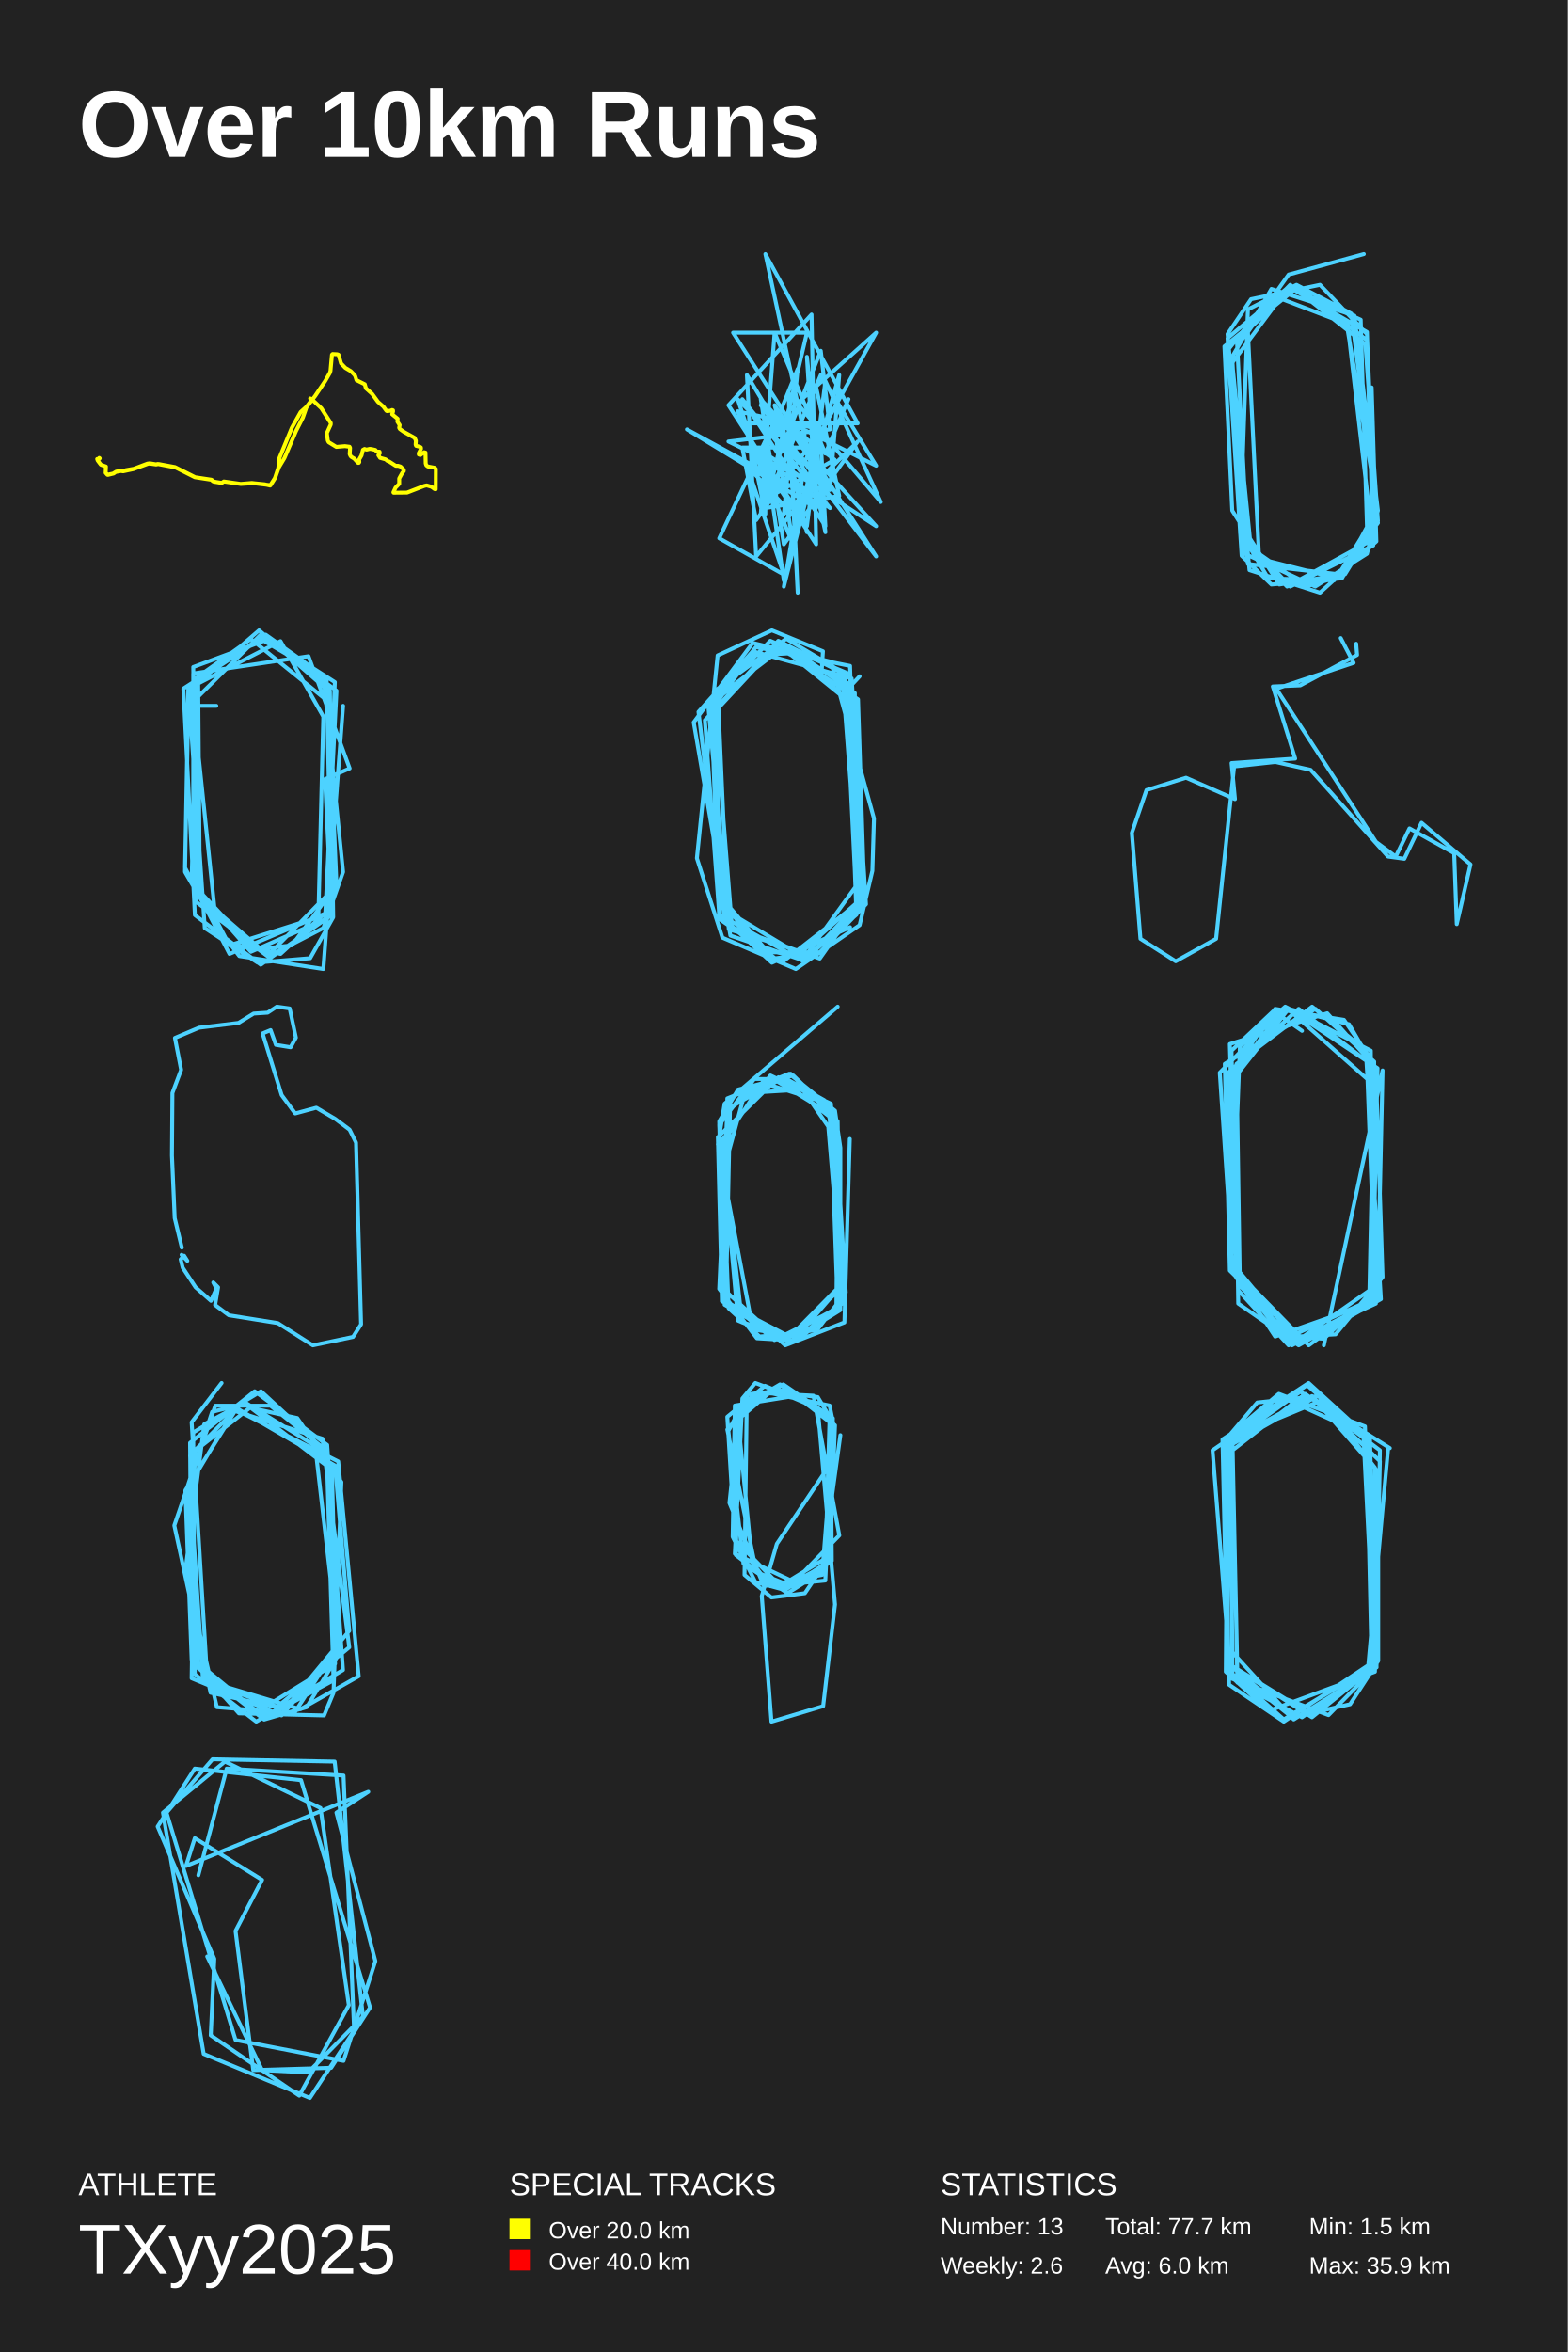
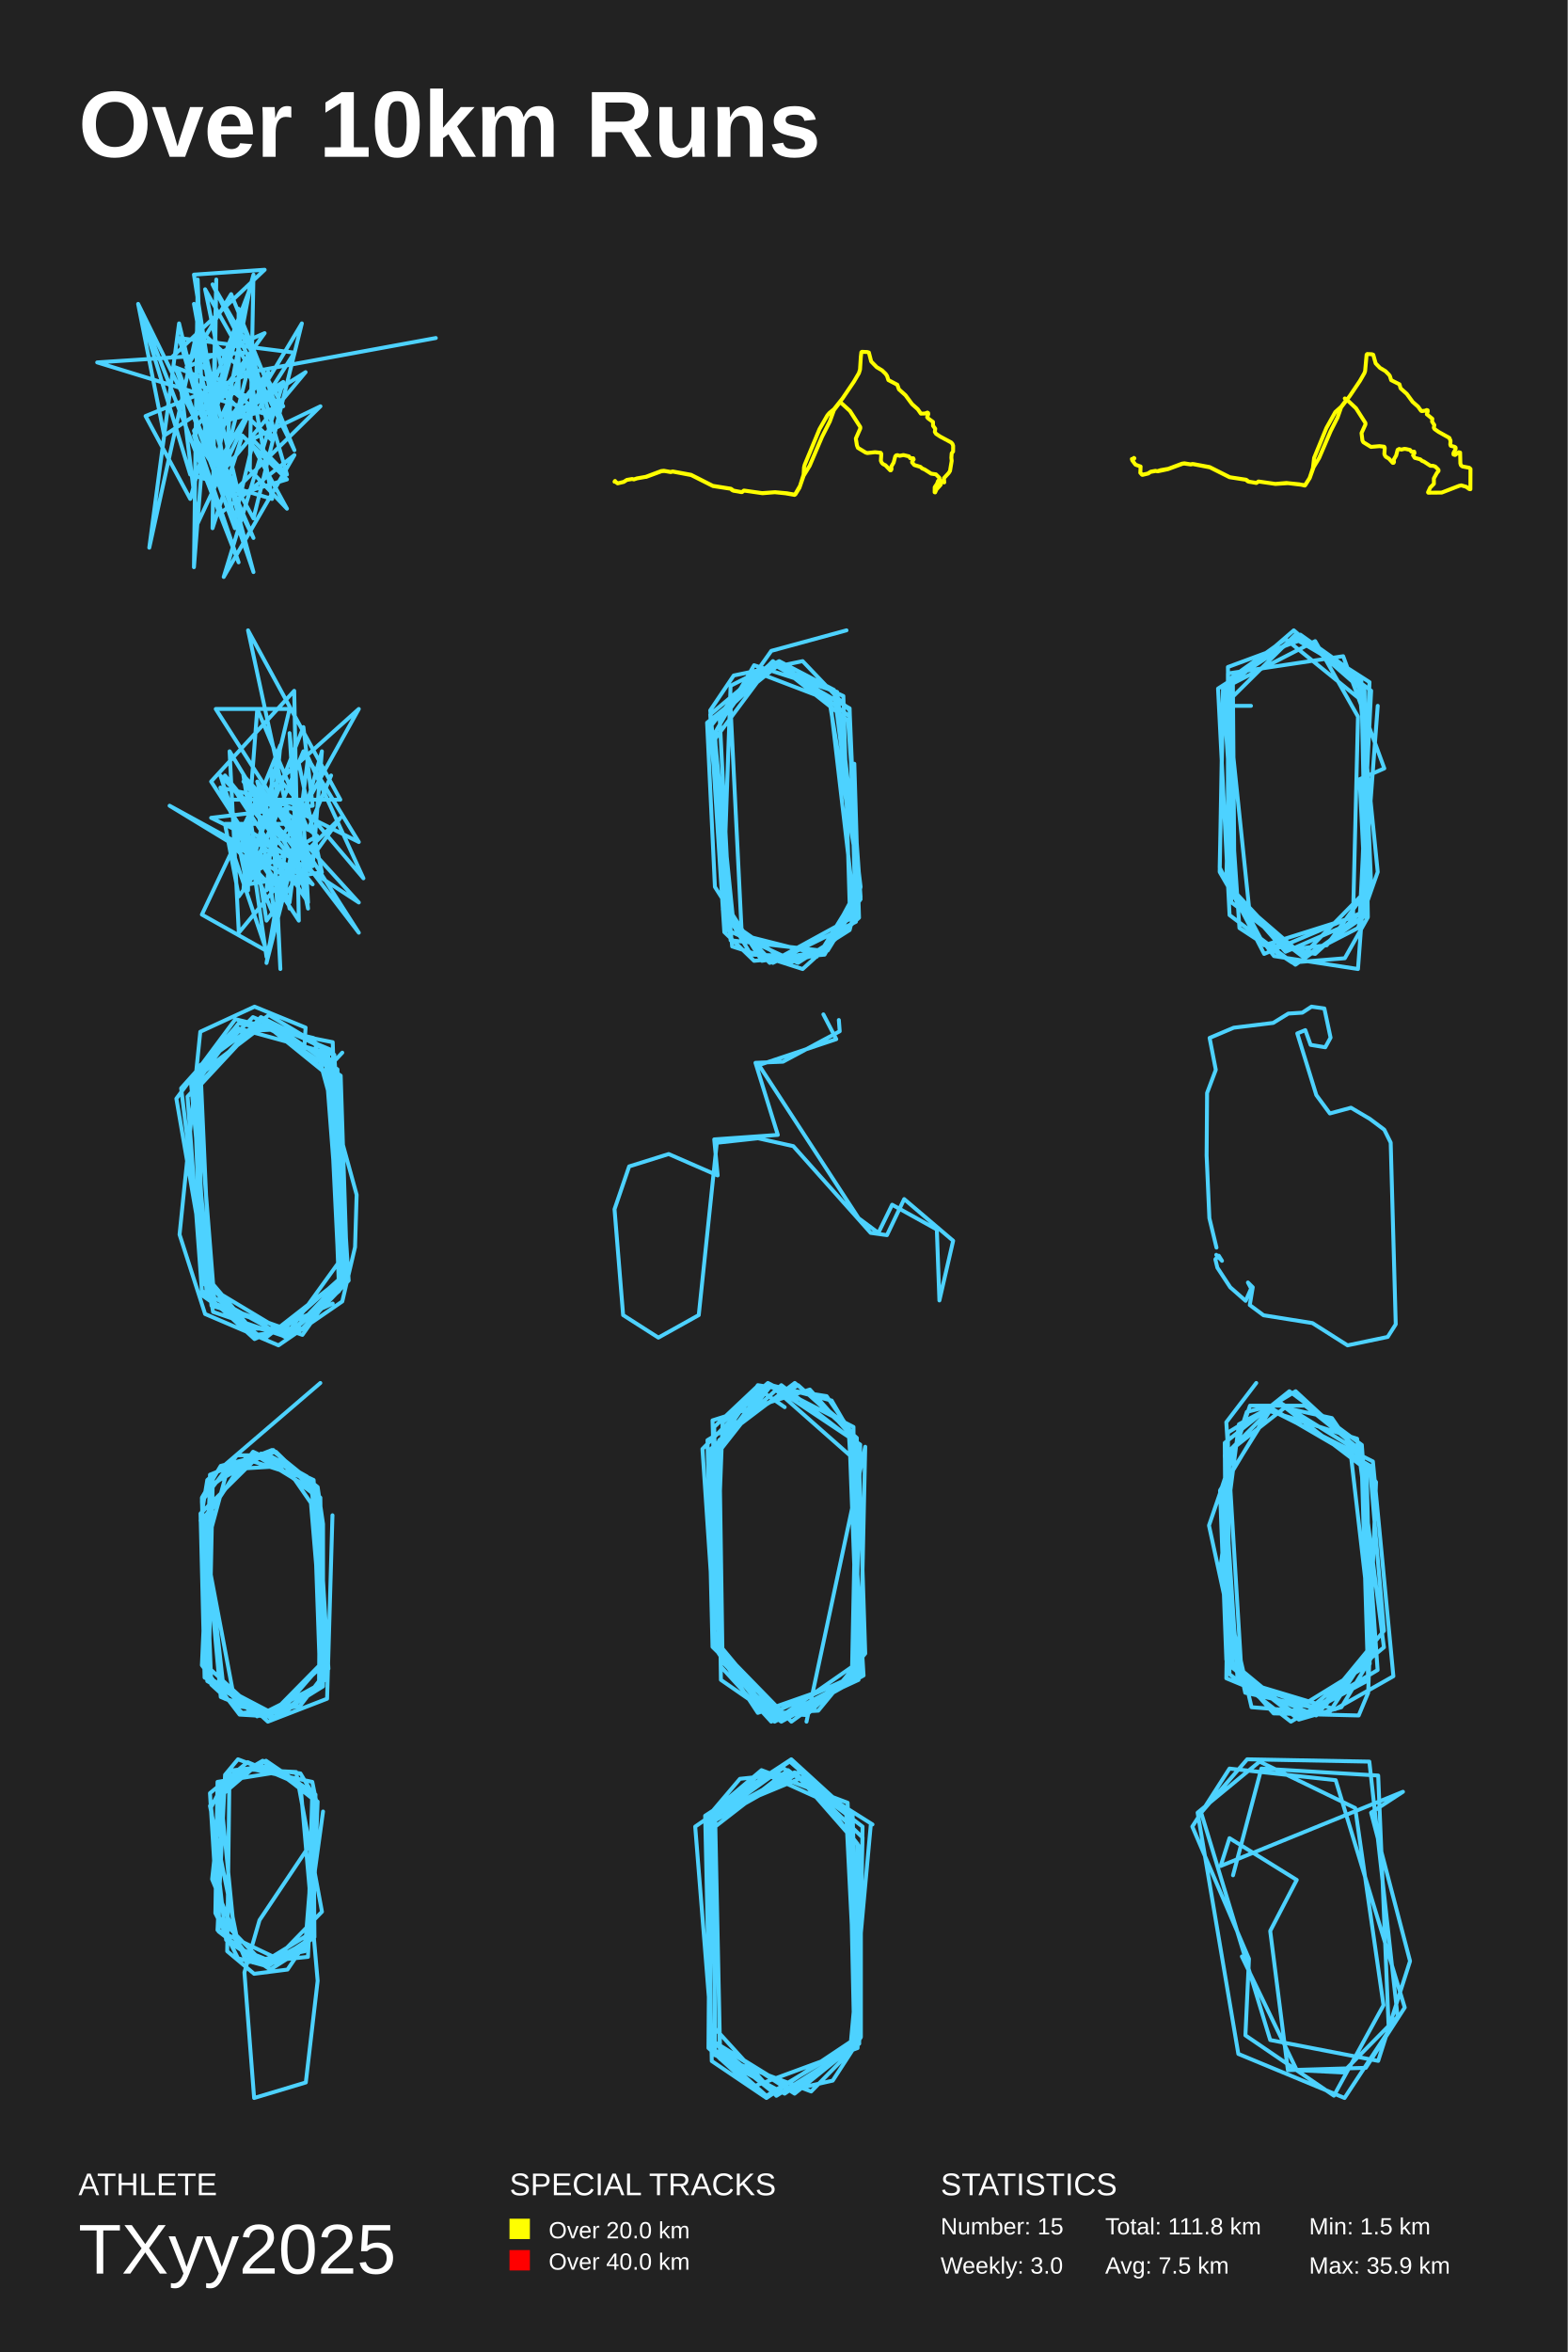
<svg xmlns="http://www.w3.org/2000/svg" baseProfile="full" height="300mm" version="1.1" viewBox="0,0,200,300" width="200mm">
  <defs />
  <rect fill="#222222" height="300" width="200" x="0" y="0" />
  <text fill="#FFFFFF" style="font-size:12px; font-family:Arial; font-weight:bold;" x="10" y="20">Over 10km Runs</text>
  <text fill="#FFFFFF" style="font-size:4px; font-family:Arial" x="10" y="280">ATHLETE</text>
  <text fill="#FFFFFF" style="font-size:9px; font-family:Arial" x="10" y="290">TXyy2025</text>
  <text fill="#FFFFFF" style="font-size:4px; font-family:Arial" x="65" y="280">SPECIAL TRACKS</text>
  <rect fill="yellow" height="2.6" width="2.6" x="65" y="283" />
  <text fill="#FFFFFF" style="font-size:3px; font-family:Arial" x="70" y="285.5">Over 20.0 km</text>
  <rect fill="red" height="2.6" width="2.6" x="65" y="287" />
  <text fill="#FFFFFF" style="font-size:3px; font-family:Arial" x="70" y="289.5">Over 40.0 km</text>
  <text fill="#FFFFFF" style="font-size:4px; font-family:Arial" x="120" y="280">STATISTICS</text>
-   <text fill="#FFFFFF" style="font-size:3px; font-family:Arial" x="120" y="285">Number: 13</text>
-   <text fill="#FFFFFF" style="font-size:3px; font-family:Arial" x="120" y="290">Weekly: 2.6</text>
-   <text fill="#FFFFFF" style="font-size:3px; font-family:Arial" x="141" y="285">Total: 77.7 km</text>
-   <text fill="#FFFFFF" style="font-size:3px; font-family:Arial" x="141" y="290">Avg: 6.0 km</text>
+   <text fill="#FFFFFF" style="font-size:3px; font-family:Arial" x="120" y="285">Number: 15</text>
+   <text fill="#FFFFFF" style="font-size:3px; font-family:Arial" x="120" y="290">Weekly: 3.0</text>
+   <text fill="#FFFFFF" style="font-size:3px; font-family:Arial" x="141" y="285">Total: 111.8 km</text>
+   <text fill="#FFFFFF" style="font-size:3px; font-family:Arial" x="141" y="290">Avg: 7.5 km</text>
  <text fill="#FFFFFF" style="font-size:3px; font-family:Arial" x="167" y="285">Min: 1.5 km</text>
  <text fill="#FFFFFF" style="font-size:3px; font-family:Arial" x="167" y="290">Max: 35.9 km</text>
-   <polyline fill="none" points="13.475,60.306 13.763,60.571 14.493,60.393 14.768,60.195 15.451,60.07 15.704,60.116 16.997,59.842 18.856,59.159 19.077,59.126 19.918,59.246 20.174,59.192 22.356,59.611 24.863,60.87 26.981,61.197 27.149,61.371 27.31,61.441 28.293,61.59 28.578,61.416 30.706,61.723 32.131,61.603 34.515,61.889 35.091,60.973 35.587,59.59 36.283,58.43 37.769,54.967 38.641,53.256 39.096,51.955 40.197,50.513 41.493,48.586 42.068,47.583 42.157,47.326 42.347,45.242 42.429,45.155 43.023,45.184 43.194,45.25 43.504,46.352 44.054,46.924 44.746,47.334 45.195,47.786 45.315,47.956 45.483,48.491 46.536,49.017 46.684,49.535 47.475,50.239 48.221,51.259 48.913,51.868 49.293,52.394 49.391,52.439 49.827,52.381 50.02,52.299 50.134,52.336 50.143,52.481 50.029,52.841 50.731,53.413 50.703,53.782 50.987,54.213 50.924,54.557 51.013,54.722 51.506,55.074 52.9,55.853 53.055,56.222 53.023,56.703 53.083,56.86 53.561,56.988 53.694,57.075 53.709,57.258 53.422,57.8 53.431,57.974 53.624,58.036 54.111,57.68 54.278,57.726 54.307,59.109 54.383,59.35 54.579,59.499 55.442,59.664 55.6,59.809 55.587,62.402 55.448,62.382 55.053,62.092 54.427,61.909 54.133,61.976 51.929,62.829 50.213,62.845 50.184,62.796 50.456,62.203 50.93,61.711 50.927,61.027 51.319,60.315 51.518,60.079 51.518,59.946 51.452,59.855 51.104,59.511 50.798,59.412 50.488,59.412 49.669,58.881 49.425,58.786 49.195,58.592 48.49,58.397 48.271,58.065 48.455,57.792 48.417,57.614 48.063,57.606 47.886,57.39 47.383,57.274 47.162,57.253 46.76,57.349 46.507,57.266 46.305,57.374 46.118,58.094 45.812,58.625 45.84,58.939 45.78,59.035 45.685,59.039 45.195,58.5 44.803,58.264 44.699,58.119 44.613,57.925 44.661,57.113 44.588,56.98 44.003,56.906 42.903,57.001 41.926,56.4 41.815,56.176 41.698,55.24 42.192,54.151 42.201,53.96 40.993,52.071 39.9,51.047 39.564,50.824 39.77,50.919 39.716,51.072 39.106,51.88 38.354,52.555 37.215,54.594 35.647,58.413 35.499,59.702 35.075,60.977 34.462,61.934 33.766,61.773 32.312,61.628 30.721,61.727 28.553,61.412 28.281,61.603 27.304,61.429 26.981,61.189 24.904,60.874 22.324,59.577 20.301,59.2 20.098,59.18 19.934,59.234 19.109,59.097 18.805,59.138 17.051,59.797 16.071,59.967 15.634,60.112 15.413,60.054 14.822,60.161 14.42,60.406 13.696,60.555 13.478,60.306 13.513,59.507 12.865,59.271 12.463,58.736 12.4,58.546 12.662,58.529 12.722,58.459 12.659,58.409" stroke="yellow" stroke-linecap="round" stroke-linejoin="round" stroke-width="0.5" />
-   <polyline fill="none" points="108.243,50.914 105.299,57.857 98.822,42.429 97.056,65.571 104.122,49.371 107.066,63.257 97.645,64.8 102.944,42.429 93.523,42.429 111.776,70.971 97.056,51.686 106.477,58.629 97.056,64.029 104.71,44.743 105.888,54.771 92.934,56.314 102.355,60.943 100.0,74.829 104.71,56.314 105.299,67.114 94.701,50.914 105.888,64.8 97.645,58.629 97.645,65.571 95.29,54 109.421,54 97.645,32.4 105.299,67.886 102.944,45.514 104.122,64.8 87.635,54.771 101.766,62.486 98.822,51.686 105.888,62.486 107.066,47.829 101.766,66.343 95.29,59.4 100.0,73.286 91.757,68.657 99.411,52.457 102.944,67.886 99.411,53.229 111.776,59.4 104.71,47.829 98.234,63.257 94.112,50.914 102.355,59.4 111.776,42.429 100.589,52.457 101.766,75.6 100.589,50.143 112.365,64.029 105.299,48.6 102.944,67.114 92.934,51.686 103.533,40.114 104.122,69.429 97.056,58.629 101.766,47.057 100.0,65.571 109.421,56.314 100.0,69.429 97.056,50.914 111.776,67.114 97.645,57.857 100.0,74.057 104.122,57.086 94.701,57.086 96.467,66.343 104.71,54.771 94.112,52.457 101.178,69.429 98.822,54.771 104.71,60.943 96.467,70.971 95.29,47.829 104.122,62.486" stroke="#4DD2FF" stroke-linecap="round" stroke-linejoin="round" stroke-width="0.5" />
-   <polyline fill="none" points="173.993,32.4 164.401,35.018 159.206,42.349 160.605,70.626 166.599,74.815 170.996,73.505 174.393,67.222 173.594,40.778 164.401,36.589 157.207,46.276 159.605,70.102 161.804,73.767 170.196,74.029 174.992,67.746 171.995,42.087 165.401,36.327 157.807,43.396 159.206,70.887 170.596,73.767 175.792,66.698 172.395,39.993 165.401,36.327 159.206,39.469 158.207,68.007 164.601,74.815 175.192,69.578 174.393,43.396 165.6,36.589 156.208,44.182 157.207,65.127 163.202,74.553 171.595,73.244 175.792,66.436 174.193,43.92 164.601,36.327 156.608,44.444 159.206,71.935 170.796,73.244 175.792,65.127 171.795,41.302 162.203,37.636 156.608,44.706 158.806,70.626 167.798,74.815 174.393,70.626 175.792,65.127 172.794,40.255 162.203,36.851 157.207,45.491 158.406,68.793 164.202,74.815 175.192,68.793 174.393,42.349 164.401,36.589 156.608,43.135 158.406,70.887 162.203,74.553 171.196,73.767 175.392,66.175 174.393,42.611 168.398,36.327 159.605,38.16 156.608,42.611 159.406,72.72 168.398,75.6 175.592,69.055 174.992,49.418" stroke="#4DD2FF" stroke-linecap="round" stroke-linejoin="round" stroke-width="0.5" />
-   <polyline fill="none" points="27.595,90.031 24.024,90.031 23.604,110.668 29.275,121.674 42.296,116.171 41.456,99.386 44.606,98.01 39.355,83.702 24.654,85.903 24.654,111.768 29.275,120.573 40.615,116.996 41.246,91.406 35.785,81.776 24.024,87.829 23.604,111.218 28.855,120.298 35.785,121.674 42.086,115.896 41.876,89.48 32.005,81.501 25.074,86.454 24.444,112.594 32.425,121.124 37.255,120.573 42.926,112.869 41.876,88.105 34.315,81.501 24.654,85.078 25.074,115.07 34.105,121.949 41.666,114.245 42.716,87.004 33.265,80.95 24.654,89.48 25.704,114.52 34.315,121.949 41.246,118.372 43.766,111.218 41.246,86.178 33.895,80.95 25.284,86.729 25.494,113.97 32.005,121.399 41.456,117.271 42.926,88.105 33.685,81.225 23.394,87.829 24.864,116.721 33.265,123.05 42.296,116.721 41.666,86.454 33.265,81.501 24.024,87.554 26.124,118.372 32.845,122.775 39.565,122.224 42.506,116.996 42.086,88.105 33.055,80.4 24.444,87.829 27.595,118.097 30.535,121.949 41.246,123.6 43.766,90.031" stroke="#4DD2FF" stroke-linecap="round" stroke-linejoin="round" stroke-width="0.5" />
-   <polyline fill="none" points="109.668,86.267 107.429,88.667 102.341,84.133 104.783,86.267 104.987,83.067 98.473,80.4 91.553,83.6 88.907,109.467 92.164,119.6 101.527,123.6 109.668,118 111.296,111.067 111.5,104.4 106.004,84.4 96.031,82 88.5,92.133 93.182,119.333 102.544,122.533 110.075,115.333 108.447,86 98.27,81.733 90.332,89.733 92.978,118.533 103.358,121.733 109.464,115.333 108.447,84.933 96.438,82.533 90.739,89.733 91.757,114.533 97.659,121.467 104.58,121.467 110.482,115.333 108.65,86.533 96.031,83.067 89.111,90.8 92.164,115.867 101.934,121.733 110.278,114.267 109.464,89.2 100.712,83.333 95.828,83.6 91.146,90 93.385,118.267 104.58,122.267 109.668,115.067 107.429,85.733 100.305,81.467 91.553,87.867 92.775,115.333 98.677,122.267 104.783,121.467 109.464,115.6 109.057,88.4 100.305,82.267 91.553,88.933 91.553,114 96.642,120.933 102.748,122.267 109.261,116.667 108.243,89.467 99.695,82.533 90.739,89.733 91.757,117.2 99.695,122.8 109.261,115.333 107.836,86 99.288,81.733 89.925,91.867 91.757,116.667 102.341,122.533 109.464,112.667 108.04,87.067 98.881,82.533 90.943,91.067 92.367,117.2 98.473,122.8 108.447,118.267" stroke="#4DD2FF" stroke-linecap="round" stroke-linejoin="round" stroke-width="0.5" />
-   <polyline fill="none" points="173.017,82.104 173.127,83.54 165.89,87.419 162.382,87.563 165.232,96.757 157.119,97.331 157.557,101.928 151.308,99.199 146.264,100.779 144.4,106.238 145.496,119.742 149.992,122.615 155.145,119.742 157.448,97.762 162.711,97.188 167.206,98.193 177.074,109.255 179.157,109.542 181.35,104.945 187.6,110.26 185.846,117.874 185.517,108.824 179.815,105.663 178.061,109.255 175.539,107.387 162.82,87.85 172.688,84.546 171.044,81.385" stroke="#4DD2FF" stroke-linecap="round" stroke-linejoin="round" stroke-width="0.5" />
-   <polyline fill="none" points="23.166,160.053 23.898,160.82 23.488,160.168 23.049,160.628 23.312,161.702 24.952,164.196 26.914,165.922 27.617,164.349 27.207,163.582 27.822,164.196 27.441,166.459 29.198,167.764 35.435,168.761 39.915,171.6 45.039,170.526 46.064,168.915 45.42,145.742 44.6,144.092 42.755,142.711 40.354,141.292 37.66,142.021 35.933,139.68 33.502,131.815 34.527,131.393 35.201,133.273 37.075,133.58 37.748,132.352 36.957,128.63 35.318,128.4 34.146,129.167 32.36,129.282 30.428,130.472 25.391,131.086 22.317,132.39 23.107,136.457 21.995,139.412 21.936,147.392 22.288,155.372 23.195,159.132" stroke="#4DD2FF" stroke-linecap="round" stroke-linejoin="round" stroke-width="0.5" />
-   <polyline fill="none" points="106.869,128.4 92.444,140.775 91.585,145.95 96.05,169.575 101.889,170.475 107.556,166.2 105.667,143.7 102.404,138.975 95.02,139.425 92.444,148.875 94.676,168.675 102.061,170.7 107.041,166.425 106.354,142.35 98.283,137.4 93.131,141.45 92.616,165.975 100.172,170.475 106.698,166.875 106.869,146.175 105.152,140.325 100.343,137.625 96.222,137.625 91.757,143.475 92.787,165.975 98.798,170.925 106.869,166.875 106.011,142.575 99.313,137.4 91.585,145.05 92.1,165.975 100.687,170.475 107.213,164.4 106.869,143.025 100.859,136.95 92.787,141.45 91.757,164.4 96.565,170.7 100.343,170.925 107.213,163.95 106.011,140.775 98.283,137.175 92.1,145.5 92.959,166.875 96.909,170.475 102.061,170.025 107.728,163.5 105.667,140.775 97.252,138.075 92.1,145.95 94.161,168.45 100.687,171.15 107.213,167.1 107.213,146.4 106.526,141.675 100.687,136.95 92.787,140.1 92.444,166.425 99.485,170.475 104.293,169.575 107.9,164.85 106.526,142.35 101.202,137.175 94.161,138.975 91.757,143.025 92.272,164.4 100.172,171.6 107.728,168.675 108.415,145.275" stroke="#4DD2FF" stroke-linecap="round" stroke-linejoin="round" stroke-width="0.5" />
-   <polyline fill="none" points="166.107,131.486 162.467,128.961 157.115,134.01 157.757,161.782 165.465,171.039 175.528,164.026 175.1,135.694 169.319,129.242 156.9,133.169 157.757,162.623 164.18,170.478 168.89,170.758 175.528,164.587 174.457,135.413 165.679,128.681 156.686,136.816 157.115,160.94 164.822,171.6 175.1,165.99 175.742,136.255 163.966,128.4 158.185,133.449 157.115,161.501 166.963,171.6 175.1,165.709 174.885,134.01 163.966,128.4 157.543,136.816 157.971,166.27 165.679,171.6 176.17,165.709 174.243,134.01 167.392,128.4 157.757,135.694 158.185,164.026 165.251,171.039 175.528,166.27 174.457,137.657 163.966,128.4 155.616,136.816 157.329,162.343 162.681,170.478 174.671,166.27 175.314,135.413 167.82,128.681 156.258,135.694 156.9,162.062 165.465,170.478 170.389,170.197 176.384,162.904 175.528,136.535 172.102,130.644 164.394,128.681 156.9,138.218 157.971,163.184 163.966,170.758 175.1,165.709 175.314,135.694 171.46,130.083 162.681,128.681 157.329,136.535 157.971,164.587 164.394,171.6 175.742,165.709 176.384,136.535 168.89,171.6" stroke="#4DD2FF" stroke-linecap="round" stroke-linejoin="round" stroke-width="0.5" />
-   <polyline fill="none" points="28.27,176.4 24.45,181.405 26.461,214.595 36.312,218.02 44.555,208.01 42.746,186.937 30.079,179.561 24.249,189.307 25.857,213.805 32.894,218.283 42.746,212.224 41.74,185.356 31.085,178.771 24.249,185.62 25.254,212.751 33.698,219.337 39.127,217.756 42.947,211.434 42.344,187.464 31.286,179.034 27.064,180.088 23.847,189.834 26.058,214.332 38.323,218.02 45.762,213.805 43.148,186.41 30.079,179.824 23.646,190.098 24.45,211.698 30.482,218.546 41.338,218.81 42.545,215.912 43.55,189.044 37.921,180.878 31.889,179.561 24.852,185.093 24.45,214.068 35.91,218.81 43.148,210.644 41.74,185.093 34.503,179.298 27.466,179.298 22.238,194.576 26.863,215.912 35.307,217.756 44.555,210.117 41.137,183.512 29.476,179.824 26.058,181.668 23.646,200.371 27.667,217.756 37.518,218.546 43.148,209.854 40.132,183.776 33.296,177.454 24.651,182.722 24.852,213.542 32.693,219.6 43.751,213.015 41.74,184.303 32.492,177.454 24.249,184.039 24.45,211.434 33.698,219.073 42.545,214.332 41.74,187.464" stroke="#4DD2FF" stroke-linecap="round" stroke-linejoin="round" stroke-width="0.5" />
-   <polyline fill="none" points="102.129,178.56 96.359,176.4 94.711,178.38 93.749,198.18 101.305,201.78 107.075,195.84 103.778,178.02 96.909,177.66 92.787,182.34 96.497,200.52 101.443,202.5 106.114,199.08 105.976,180.9 100.069,177.3 95.398,177.84 92.925,182.52 94.848,199.44 100.481,203.22 105.289,200.16 106.114,181.62 101.58,178.02 93.749,179.28 93.474,196.02 96.359,201.78 99.657,202.68 105.289,199.62 105.839,180.72 104.328,178.2 98.283,177.48 94.298,180.18 93.062,191.7 97.458,202.32 104.877,200.88 106.388,181.98 105.839,179.28 98.145,177.66 94.161,181.08 95.947,199.26 98.283,202.32 105.289,201.6 105.976,186.66 99.107,196.92 97.184,203.58 98.42,219.6 105.015,217.62 106.526,204.66 104.328,179.64 97.596,176.76 92.787,180.72 93.749,196.38 100.069,202.86 105.839,199.08 106.526,181.8 99.519,176.58 94.298,179.64 93.886,198.36 99.244,202.5 105.702,198.54 106.251,180.9 99.931,176.58 95.26,179.46 94.985,200.88 98.42,203.76 102.679,203.22 104.877,199.98 107.213,183.06" stroke="#4DD2FF" stroke-linecap="round" stroke-linejoin="round" stroke-width="0.5" />
-   <polyline fill="none" points="177.308,184.708 165.894,177.508 157.017,183.877 157.228,213.508 163.781,219.323 175.194,212.4 174.56,186.092 168.642,178.615 156.594,183.6 156.383,213.231 161.878,218.215 175.406,213.231 176.04,186.369 167.374,178.062 157.228,183.6 157.863,213.508 164.838,219.046 172.235,217.385 175.828,211.846 175.828,187.754 167.585,178.338 156.806,184.431 157.228,210.739 165.049,219.323 175.617,212.677 174.772,183.323 163.147,178.062 157.228,183.323 157.863,214.615 166.106,219.046 175.617,212.4 175.406,187.2 168.219,178.062 160.399,178.892 156.172,183.877 156.594,212.123 164.626,218.769 175.406,212.4 173.926,182.769 166.951,176.4 155.96,183.6 156.594,212.123 167.374,218.769 174.983,212.123 174.349,183.323 166.74,176.677 154.692,184.985 157.017,214.062 169.487,218.769 175.194,212.954 174.137,181.939 163.147,177.785 156.594,183.323 156.594,212.123 167.374,219.046 175.617,212.4 176.04,184.985 166.528,177.785 156.172,185.815 156.806,214.892 163.781,219.6 174.56,212.4 177.096,184.708" stroke="#4DD2FF" stroke-linecap="round" stroke-linejoin="round" stroke-width="0.5" />
-   <polyline fill="none" points="26.434,249.551 33.435,264.049 39.307,264.345 46.308,257.244 42.695,224.696 27.112,224.4 21.24,231.206 30.048,260.203 43.824,262.866 47.889,250.143 42.921,231.206 46.986,228.543 23.724,238.011 24.854,234.46 33.435,239.786 30.048,246.296 32.306,264.049 42.243,263.753 47.212,256.06 38.404,227.063 24.854,225.584 20.111,232.981 27.338,249.847 26.886,259.611 38.178,267.304 44.502,255.764 40.888,230.614 28.693,224.696 20.788,231.206 25.983,261.978 39.533,267.6 45.179,259.019 43.824,226.471 28.919,225.584 25.305,239.195" stroke="#4DD2FF" stroke-linecap="round" stroke-linejoin="round" stroke-width="0.5" />
+   <polyline fill="none" points="34.712,53.067 12.4,46.225 31.389,44.981 21.895,45.603 33.763,34.408 24.743,35.03 28.541,59.287 32.338,44.359 27.116,55.555 27.591,35.652 27.116,67.373 30.914,55.555 36.611,61.153 30.44,63.019 24.743,38.762 29.965,67.373 22.369,46.847 30.44,49.957 30.44,39.384 36.611,60.531 32.338,56.177 29.965,66.129 24.743,48.091 27.591,54.311 36.136,48.713 28.541,73.592 37.56,58.043 28.066,65.507 24.743,55.555 29.49,63.019 40.884,51.823 31.864,56.177 36.611,64.885 31.864,59.909 32.338,35.03 26.167,57.421 32.813,48.713 26.167,36.896 29.49,53.067 34.237,47.469 25.218,66.751 22.844,47.469 28.541,63.019 29.49,49.957 20.945,55.555 17.622,38.762 32.338,68.616 28.066,58.665 38.51,41.25 32.338,66.129 26.167,54.933 30.914,39.384 24.268,63.641 18.571,53.067 32.338,47.469 34.712,56.177 27.591,49.335 26.167,55.555 38.985,47.469 28.066,60.531 32.338,72.97 25.218,46.225 32.813,52.445 37.56,44.981 22.844,43.115 27.591,59.287 31.864,36.896 25.692,53.067 22.844,41.25 19.046,69.86 25.218,41.871 35.187,51.201 25.692,49.335 25.218,35.652 24.743,72.348 26.167,54.311 36.136,51.823 27.116,36.274 37.56,57.421 29.49,37.518 23.793,46.847 33.763,42.493 24.743,54.933 30.44,71.726 17.622,38.762 24.268,60.531 34.712,63.641 31.864,47.469 55.6,43.115" stroke="#4DD2FF" stroke-linecap="round" stroke-linejoin="round" stroke-width="0.5" />
+   <polyline fill="none" points="82.415,60.834 84.419,60.095 84.828,60.082 85.574,60.217 85.804,60.145 88.189,60.6 90.963,61.996 93.249,62.347 93.38,62.5 93.579,62.595 94.655,62.77 94.933,62.572 97.281,62.914 98.845,62.784 100.206,62.923 101.361,63.126 101.471,63.058 101.99,62.216 102.52,60.69 103.293,59.415 104.864,55.731 105.864,53.763 106.39,52.308 107.181,51.272 108.435,52.416 109.755,54.474 109.748,54.659 109.184,55.938 109.322,56.798 109.449,57.123 110.446,57.726 110.656,57.785 111.632,57.677 112.357,57.758 112.436,57.897 112.378,58.771 112.498,59.032 112.66,59.195 112.965,59.348 113.584,59.996 113.66,59.983 113.735,59.861 113.711,59.514 114.01,58.996 114.213,58.222 114.323,58.091 114.502,58.051 114.767,58.141 115.255,58.042 115.953,58.208 116.131,58.447 116.502,58.451 116.564,58.6 116.368,58.875 116.365,58.983 116.643,59.316 117.427,59.55 117.637,59.744 117.97,59.888 118.795,60.415 119.404,60.505 119.837,60.937 119.861,61.145 119.661,61.374 119.544,61.703 119.245,62.144 119.239,62.788 119.3,62.806 119.465,62.432 119.995,61.847 120.163,61.37 120.277,61.329 120.462,61.532 120.424,60.991 121.029,60.334 121.198,60.068 121.414,58.776 121.37,58.393 121.411,57.816 121.593,57.582 121.6,56.862 121.511,56.618 121.353,56.438 119.957,55.69 119.414,55.33 119.263,55.091 119.314,54.682 119.036,54.312 119.025,53.817 118.379,53.344 118.283,53.209 118.424,52.826 118.403,52.677 118.317,52.623 118.001,52.745 117.482,52.758 117.087,52.195 116.358,51.546 115.523,50.416 114.688,49.668 114.474,49.073 113.337,48.478 113.168,47.951 112.996,47.695 112.532,47.244 111.852,46.834 111.144,46.109 110.848,44.96 110.632,44.901 109.965,44.874 109.889,44.928 109.824,45.487 109.717,47.136 109.576,47.591 108.934,48.686 107.473,50.839 106.387,52.204 105.809,52.677 105.555,52.974 104.548,54.736 102.664,59.271 102.575,59.613 102.52,60.546 102.059,61.987 101.413,63.094 100.378,62.914 98.886,62.779 97.23,62.896 94.896,62.572 94.679,62.757 94.569,62.77 93.569,62.572 93.256,62.342 90.939,61.969 88.155,60.559 85.825,60.136 85.546,60.199 84.687,60.046 84.347,60.086 82.391,60.82 81.267,61.018 80.858,61.154 80.658,61.095 79.971,61.212 79.569,61.469 78.795,61.653 78.452,61.392 78.465,61.347 78.4,61.446 78.441,61.37" stroke="yellow" stroke-linecap="round" stroke-linejoin="round" stroke-width="0.5" />
+   <polyline fill="none" points="145.475,60.306 145.763,60.571 146.493,60.393 146.768,60.195 147.451,60.07 147.704,60.116 148.997,59.842 150.856,59.159 151.077,59.126 151.918,59.246 152.174,59.192 154.356,59.611 156.863,60.87 158.981,61.197 159.149,61.371 159.31,61.441 160.293,61.59 160.578,61.416 162.706,61.723 164.131,61.603 166.515,61.889 167.091,60.973 167.587,59.59 168.283,58.43 169.769,54.967 170.641,53.256 171.096,51.955 172.197,50.513 173.493,48.586 174.068,47.583 174.157,47.326 174.347,45.242 174.429,45.155 175.023,45.184 175.194,45.25 175.504,46.352 176.054,46.924 176.746,47.334 177.195,47.786 177.315,47.956 177.483,48.491 178.536,49.017 178.684,49.535 179.475,50.239 180.221,51.259 180.913,51.868 181.293,52.394 181.391,52.439 181.827,52.381 182.02,52.299 182.134,52.336 182.143,52.481 182.029,52.841 182.731,53.413 182.703,53.782 182.987,54.213 182.924,54.557 183.013,54.722 183.506,55.074 184.9,55.853 185.055,56.222 185.023,56.703 185.083,56.86 185.561,56.988 185.694,57.075 185.709,57.258 185.422,57.8 185.431,57.974 185.624,58.036 186.111,57.68 186.278,57.726 186.307,59.109 186.383,59.35 186.579,59.499 187.442,59.664 187.6,59.809 187.587,62.402 187.448,62.382 187.053,62.092 186.427,61.909 186.133,61.976 183.929,62.829 182.213,62.845 182.184,62.796 182.456,62.203 182.93,61.711 182.927,61.027 183.319,60.315 183.518,60.079 183.518,59.946 183.452,59.855 183.104,59.511 182.798,59.412 182.488,59.412 181.669,58.881 181.425,58.786 181.195,58.592 180.49,58.397 180.271,58.065 180.455,57.792 180.417,57.614 180.063,57.606 179.886,57.39 179.383,57.274 179.162,57.253 178.76,57.349 178.507,57.266 178.305,57.374 178.118,58.094 177.812,58.625 177.84,58.939 177.78,59.035 177.685,59.039 177.195,58.5 176.803,58.264 176.699,58.119 176.613,57.925 176.661,57.113 176.588,56.98 176.003,56.906 174.903,57.001 173.926,56.4 173.815,56.176 173.698,55.24 174.192,54.151 174.201,53.96 172.993,52.071 171.9,51.047 171.564,50.824 171.77,50.919 171.716,51.072 171.106,51.88 170.354,52.555 169.215,54.594 167.647,58.413 167.499,59.702 167.075,60.977 166.462,61.934 165.766,61.773 164.312,61.628 162.721,61.727 160.553,61.412 160.281,61.603 159.304,61.429 158.981,61.189 156.904,60.874 154.324,59.577 152.301,59.2 152.098,59.18 151.934,59.234 151.109,59.097 150.805,59.138 149.051,59.797 148.071,59.967 147.634,60.112 147.413,60.054 146.822,60.161 146.42,60.406 145.696,60.555 145.478,60.306 145.513,59.507 144.865,59.271 144.463,58.736 144.4,58.546 144.662,58.529 144.722,58.459 144.659,58.409" stroke="yellow" stroke-linecap="round" stroke-linejoin="round" stroke-width="0.5" />
+   <polyline fill="none" points="42.243,98.914 39.299,105.857 32.822,90.429 31.056,113.571 38.122,97.371 41.066,111.257 31.645,112.8 36.944,90.429 27.523,90.429 45.776,118.971 31.056,99.686 40.477,106.629 31.056,112.029 38.71,92.743 39.888,102.771 26.934,104.314 36.355,108.943 34.0,122.829 38.71,104.314 39.299,115.114 28.701,98.914 39.888,112.8 31.645,106.629 31.645,113.571 29.29,102 43.421,102 31.645,80.4 39.299,115.886 36.944,93.514 38.122,112.8 21.635,102.771 35.766,110.486 32.822,99.686 39.888,110.486 41.066,95.829 35.766,114.343 29.29,107.4 34.0,121.286 25.757,116.657 33.411,100.457 36.944,115.886 33.411,101.229 45.776,107.4 38.71,95.829 32.234,111.257 28.112,98.914 36.355,107.4 45.776,90.429 34.589,100.457 35.766,123.6 34.589,98.143 46.365,112.029 39.299,96.6 36.944,115.114 26.934,99.686 37.533,88.114 38.122,117.429 31.056,106.629 35.766,95.057 34.0,113.571 43.421,104.314 34.0,117.429 31.056,98.914 45.776,115.114 31.645,105.857 34.0,122.057 38.122,105.086 28.701,105.086 30.467,114.343 38.71,102.771 28.112,100.457 35.178,117.429 32.822,102.771 38.71,108.943 30.467,118.971 29.29,95.829 38.122,110.486" stroke="#4DD2FF" stroke-linecap="round" stroke-linejoin="round" stroke-width="0.5" />
+   <polyline fill="none" points="107.993,80.4 98.401,83.018 93.206,90.349 94.605,118.626 100.599,122.815 104.996,121.505 108.393,115.222 107.594,88.778 98.401,84.589 91.207,94.276 93.605,118.102 95.804,121.767 104.196,122.029 108.992,115.746 105.995,90.087 99.401,84.327 91.807,91.396 93.206,118.887 104.596,121.767 109.792,114.698 106.395,87.993 99.401,84.327 93.206,87.469 92.207,116.007 98.601,122.815 109.192,117.578 108.393,91.396 99.6,84.589 90.208,92.182 91.207,113.127 97.202,122.553 105.595,121.244 109.792,114.436 108.193,91.92 98.601,84.327 90.608,92.444 93.206,119.935 104.796,121.244 109.792,113.127 105.795,89.302 96.203,85.636 90.608,92.706 92.806,118.626 101.798,122.815 108.393,118.626 109.792,113.127 106.794,88.255 96.203,84.851 91.207,93.491 92.406,116.793 98.202,122.815 109.192,116.793 108.393,90.349 98.401,84.589 90.608,91.135 92.406,118.887 96.203,122.553 105.196,121.767 109.392,114.175 108.393,90.611 102.398,84.327 93.605,86.16 90.608,90.611 93.406,120.72 102.398,123.6 109.592,117.055 108.992,97.418" stroke="#4DD2FF" stroke-linecap="round" stroke-linejoin="round" stroke-width="0.5" />
+   <polyline fill="none" points="159.595,90.031 156.024,90.031 155.604,110.668 161.275,121.674 174.296,116.171 173.456,99.386 176.606,98.01 171.355,83.702 156.654,85.903 156.654,111.768 161.275,120.573 172.615,116.996 173.246,91.406 167.785,81.776 156.024,87.829 155.604,111.218 160.855,120.298 167.785,121.674 174.086,115.896 173.876,89.48 164.005,81.501 157.074,86.454 156.444,112.594 164.425,121.124 169.255,120.573 174.926,112.869 173.876,88.105 166.315,81.501 156.654,85.078 157.074,115.07 166.105,121.949 173.666,114.245 174.716,87.004 165.265,80.95 156.654,89.48 157.704,114.52 166.315,121.949 173.246,118.372 175.766,111.218 173.246,86.178 165.895,80.95 157.284,86.729 157.494,113.97 164.005,121.399 173.456,117.271 174.926,88.105 165.685,81.225 155.394,87.829 156.864,116.721 165.265,123.05 174.296,116.721 173.666,86.454 165.265,81.501 156.024,87.554 158.124,118.372 164.845,122.775 171.565,122.224 174.506,116.996 174.086,88.105 165.055,80.4 156.444,87.829 159.595,118.097 162.535,121.949 173.246,123.6 175.766,90.031" stroke="#4DD2FF" stroke-linecap="round" stroke-linejoin="round" stroke-width="0.5" />
+   <polyline fill="none" points="43.668,134.267 41.429,136.667 36.341,132.133 38.783,134.267 38.987,131.067 32.473,128.4 25.553,131.6 22.907,157.467 26.164,167.6 35.527,171.6 43.668,166 45.296,159.067 45.5,152.4 40.004,132.4 30.031,130 22.5,140.133 27.182,167.333 36.544,170.533 44.075,163.333 42.447,134 32.27,129.733 24.332,137.733 26.978,166.533 37.358,169.733 43.464,163.333 42.447,132.933 30.438,130.533 24.739,137.733 25.757,162.533 31.659,169.467 38.58,169.467 44.482,163.333 42.65,134.533 30.031,131.067 23.111,138.8 26.164,163.867 35.934,169.733 44.278,162.267 43.464,137.2 34.712,131.333 29.828,131.6 25.146,138 27.385,166.267 38.58,170.267 43.668,163.067 41.429,133.733 34.305,129.467 25.553,135.867 26.775,163.333 32.677,170.267 38.783,169.467 43.464,163.6 43.057,136.4 34.305,130.267 25.553,136.933 25.553,162 30.642,168.933 36.748,170.267 43.261,164.667 42.243,137.467 33.695,130.533 24.739,137.733 25.757,165.2 33.695,170.8 43.261,163.333 41.836,134 33.288,129.733 23.925,139.867 25.757,164.667 36.341,170.533 43.464,160.667 42.04,135.067 32.881,130.533 24.943,139.067 26.367,165.2 32.473,170.8 42.447,166.267" stroke="#4DD2FF" stroke-linecap="round" stroke-linejoin="round" stroke-width="0.5" />
+   <polyline fill="none" points="107.017,130.104 107.127,131.54 99.89,135.419 96.382,135.563 99.232,144.757 91.119,145.331 91.557,149.928 85.308,147.199 80.264,148.779 78.4,154.238 79.496,167.742 83.992,170.615 89.145,167.742 91.448,145.762 96.711,145.188 101.206,146.193 111.074,157.255 113.157,157.542 115.35,152.945 121.6,158.26 119.846,165.874 119.517,156.824 113.815,153.663 112.061,157.255 109.539,155.387 96.82,135.85 106.688,132.546 105.044,129.385" stroke="#4DD2FF" stroke-linecap="round" stroke-linejoin="round" stroke-width="0.5" />
+   <polyline fill="none" points="155.166,160.053 155.898,160.82 155.488,160.168 155.049,160.628 155.312,161.702 156.952,164.196 158.914,165.922 159.617,164.349 159.207,163.582 159.822,164.196 159.441,166.459 161.198,167.764 167.435,168.761 171.915,171.6 177.039,170.526 178.064,168.915 177.42,145.742 176.6,144.092 174.755,142.711 172.354,141.292 169.66,142.021 167.933,139.68 165.502,131.815 166.527,131.393 167.201,133.273 169.075,133.58 169.748,132.352 168.957,128.63 167.318,128.4 166.146,129.167 164.36,129.282 162.428,130.472 157.391,131.086 154.317,132.39 155.107,136.457 153.995,139.412 153.936,147.392 154.288,155.372 155.195,159.132" stroke="#4DD2FF" stroke-linecap="round" stroke-linejoin="round" stroke-width="0.5" />
+   <polyline fill="none" points="40.869,176.4 26.444,188.775 25.585,193.95 30.05,217.575 35.889,218.475 41.556,214.2 39.667,191.7 36.404,186.975 29.02,187.425 26.444,196.875 28.676,216.675 36.061,218.7 41.041,214.425 40.354,190.35 32.283,185.4 27.131,189.45 26.616,213.975 34.172,218.475 40.698,214.875 40.869,194.175 39.152,188.325 34.343,185.625 30.222,185.625 25.757,191.475 26.787,213.975 32.798,218.925 40.869,214.875 40.011,190.575 33.313,185.4 25.585,193.05 26.1,213.975 34.687,218.475 41.213,212.4 40.869,191.025 34.859,184.95 26.787,189.45 25.757,212.4 30.565,218.7 34.343,218.925 41.213,211.95 40.011,188.775 32.283,185.175 26.1,193.5 26.959,214.875 30.909,218.475 36.061,218.025 41.728,211.5 39.667,188.775 31.252,186.075 26.1,193.95 28.161,216.45 34.687,219.15 41.213,215.1 41.213,194.4 40.526,189.675 34.687,184.95 26.787,188.1 26.444,214.425 33.485,218.475 38.293,217.575 41.9,212.85 40.526,190.35 35.202,185.175 28.161,186.975 25.757,191.025 26.272,212.4 34.172,219.6 41.728,216.675 42.415,193.275" stroke="#4DD2FF" stroke-linecap="round" stroke-linejoin="round" stroke-width="0.5" />
+   <polyline fill="none" points="100.107,179.486 96.467,176.961 91.115,182.01 91.757,209.782 99.465,219.039 109.528,212.026 109.1,183.694 103.319,177.242 90.9,181.169 91.757,210.623 98.18,218.478 102.89,218.758 109.528,212.587 108.457,183.413 99.679,176.681 90.686,184.816 91.115,208.94 98.822,219.6 109.1,213.99 109.742,184.255 97.966,176.4 92.185,181.449 91.115,209.501 100.963,219.6 109.1,213.709 108.885,182.01 97.966,176.4 91.543,184.816 91.971,214.27 99.679,219.6 110.17,213.709 108.243,182.01 101.392,176.4 91.757,183.694 92.185,212.026 99.251,219.039 109.528,214.27 108.457,185.657 97.966,176.4 89.616,184.816 91.329,210.343 96.681,218.478 108.671,214.27 109.314,183.413 101.82,176.681 90.258,183.694 90.9,210.062 99.465,218.478 104.389,218.197 110.384,210.904 109.528,184.535 106.102,178.644 98.394,176.681 90.9,186.218 91.971,211.184 97.966,218.758 109.1,213.709 109.314,183.694 105.46,178.083 96.681,176.681 91.329,184.535 91.971,212.587 98.394,219.6 109.742,213.709 110.384,184.535 102.89,219.6" stroke="#4DD2FF" stroke-linecap="round" stroke-linejoin="round" stroke-width="0.5" />
+   <polyline fill="none" points="160.27,176.4 156.45,181.405 158.461,214.595 168.312,218.02 176.555,208.01 174.746,186.937 162.079,179.561 156.249,189.307 157.857,213.805 164.894,218.283 174.746,212.224 173.74,185.356 163.085,178.771 156.249,185.62 157.254,212.751 165.698,219.337 171.127,217.756 174.947,211.434 174.344,187.464 163.286,179.034 159.064,180.088 155.847,189.834 158.058,214.332 170.323,218.02 177.762,213.805 175.148,186.41 162.079,179.824 155.646,190.098 156.45,211.698 162.482,218.546 173.338,218.81 174.545,215.912 175.55,189.044 169.921,180.878 163.889,179.561 156.852,185.093 156.45,214.068 167.91,218.81 175.148,210.644 173.74,185.093 166.503,179.298 159.466,179.298 154.238,194.576 158.863,215.912 167.307,217.756 176.555,210.117 173.137,183.512 161.476,179.824 158.058,181.668 155.646,200.371 159.667,217.756 169.518,218.546 175.148,209.854 172.132,183.776 165.296,177.454 156.651,182.722 156.852,213.542 164.693,219.6 175.751,213.015 173.74,184.303 164.492,177.454 156.249,184.039 156.45,211.434 165.698,219.073 174.545,214.332 173.74,187.464" stroke="#4DD2FF" stroke-linecap="round" stroke-linejoin="round" stroke-width="0.5" />
+   <polyline fill="none" points="36.129,226.56 30.359,224.4 28.711,226.38 27.749,246.18 35.305,249.78 41.075,243.84 37.778,226.02 30.909,225.66 26.787,230.34 30.497,248.52 35.443,250.5 40.114,247.08 39.976,228.9 34.069,225.3 29.398,225.84 26.925,230.52 28.848,247.44 34.481,251.22 39.289,248.16 40.114,229.62 35.58,226.02 27.749,227.28 27.474,244.02 30.359,249.78 33.657,250.68 39.289,247.62 39.839,228.72 38.328,226.2 32.283,225.48 28.298,228.18 27.062,239.7 31.458,250.32 38.877,248.88 40.388,229.98 39.839,227.28 32.145,225.66 28.161,229.08 29.947,247.26 32.283,250.32 39.289,249.6 39.976,234.66 33.107,244.92 31.184,251.58 32.42,267.6 39.015,265.62 40.526,252.66 38.328,227.64 31.596,224.76 26.787,228.72 27.749,244.38 34.069,250.86 39.839,247.08 40.526,229.8 33.519,224.58 28.298,227.64 27.886,246.36 33.244,250.5 39.702,246.54 40.251,228.9 33.931,224.58 29.26,227.46 28.985,248.88 32.42,251.76 36.679,251.22 38.877,247.98 41.213,231.06" stroke="#4DD2FF" stroke-linecap="round" stroke-linejoin="round" stroke-width="0.5" />
+   <polyline fill="none" points="111.308,232.708 99.894,225.508 91.017,231.877 91.228,261.508 97.781,267.323 109.194,260.4 108.56,234.092 102.642,226.615 90.594,231.6 90.383,261.231 95.878,266.215 109.406,261.231 110.04,234.369 101.374,226.062 91.228,231.6 91.863,261.508 98.838,267.046 106.235,265.385 109.828,259.846 109.828,235.754 101.585,226.338 90.806,232.431 91.228,258.739 99.049,267.323 109.617,260.677 108.772,231.323 97.147,226.062 91.228,231.323 91.863,262.615 100.106,267.046 109.617,260.4 109.406,235.2 102.219,226.062 94.399,226.892 90.172,231.877 90.594,260.123 98.626,266.769 109.406,260.4 107.926,230.769 100.951,224.4 89.96,231.6 90.594,260.123 101.374,266.769 108.983,260.123 108.349,231.323 100.74,224.677 88.692,232.985 91.017,262.062 103.487,266.769 109.194,260.954 108.137,229.939 97.147,225.785 90.594,231.323 90.594,260.123 101.374,267.046 109.617,260.4 110.04,232.985 100.528,225.785 90.172,233.815 90.806,262.892 97.781,267.6 108.56,260.4 111.096,232.708" stroke="#4DD2FF" stroke-linecap="round" stroke-linejoin="round" stroke-width="0.5" />
+   <polyline fill="none" points="158.434,249.551 165.435,264.049 171.307,264.345 178.308,257.244 174.695,224.696 159.112,224.4 153.24,231.206 162.048,260.203 175.824,262.866 179.889,250.143 174.921,231.206 178.986,228.543 155.724,238.011 156.854,234.46 165.435,239.786 162.048,246.296 164.306,264.049 174.243,263.753 179.212,256.06 170.404,227.063 156.854,225.584 152.111,232.981 159.338,249.847 158.886,259.611 170.178,267.304 176.502,255.764 172.888,230.614 160.693,224.696 152.788,231.206 157.983,261.978 171.533,267.6 177.179,259.019 175.824,226.471 160.919,225.584 157.305,239.195" stroke="#4DD2FF" stroke-linecap="round" stroke-linejoin="round" stroke-width="0.5" />
</svg>
